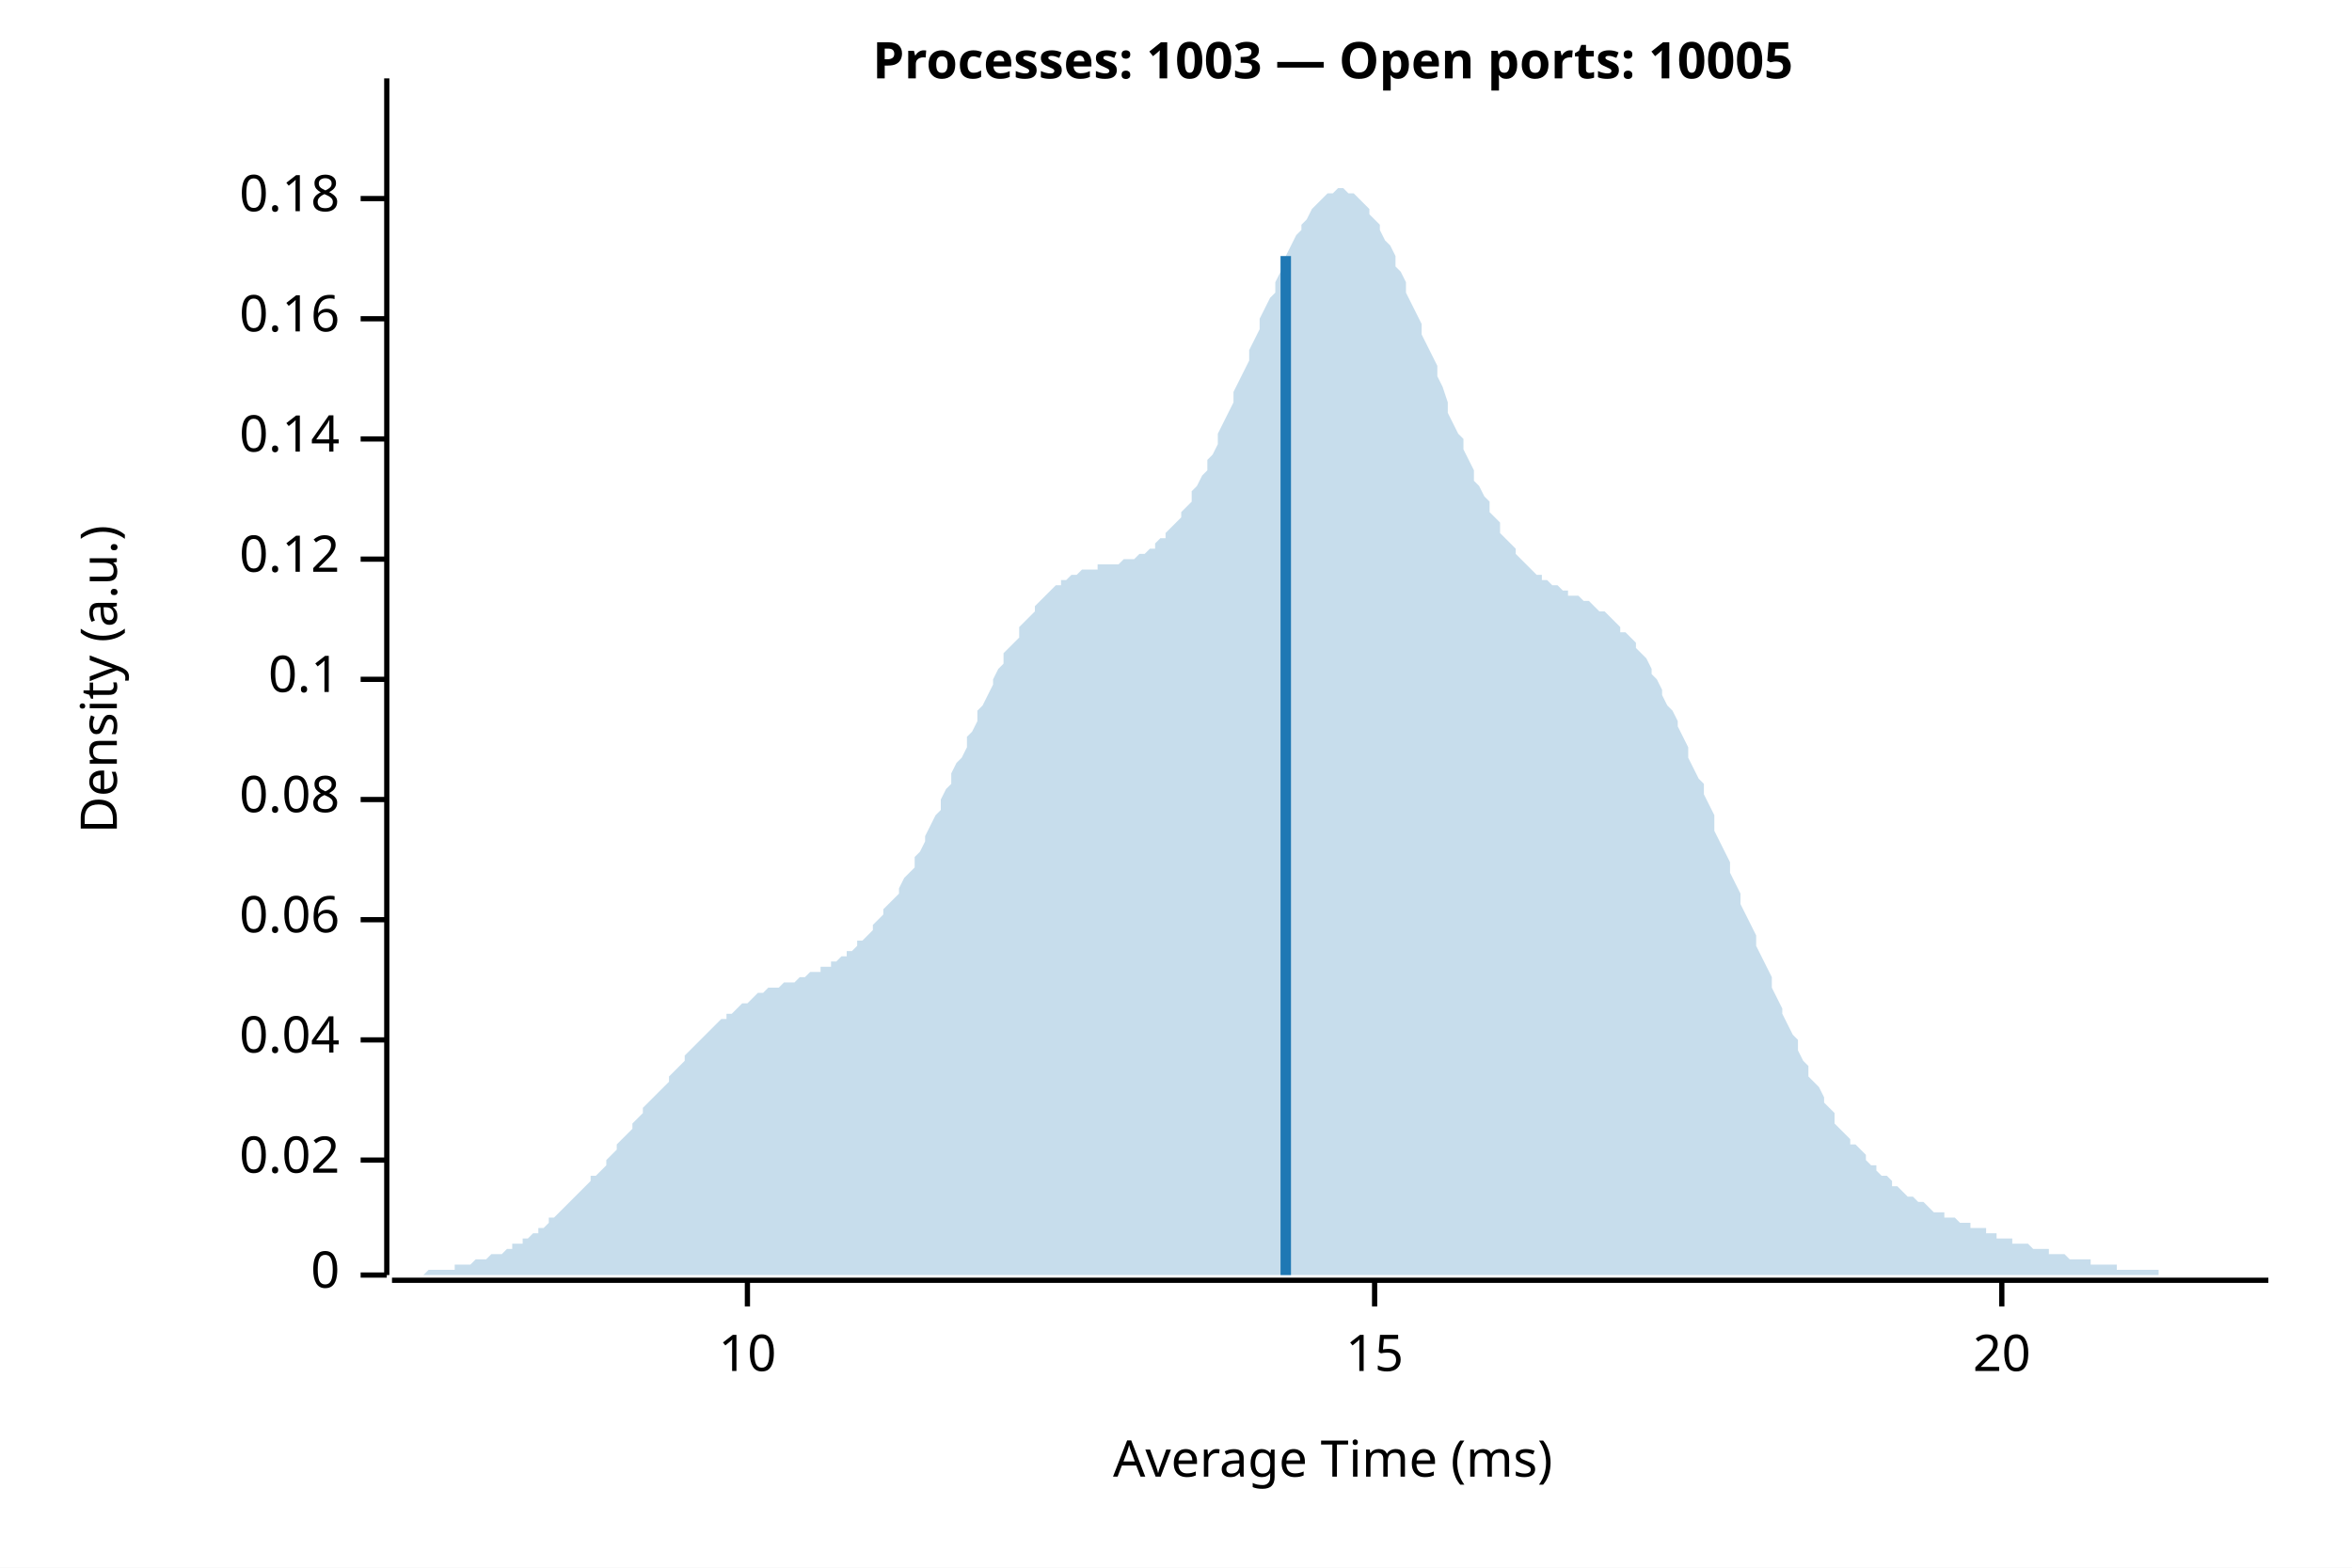
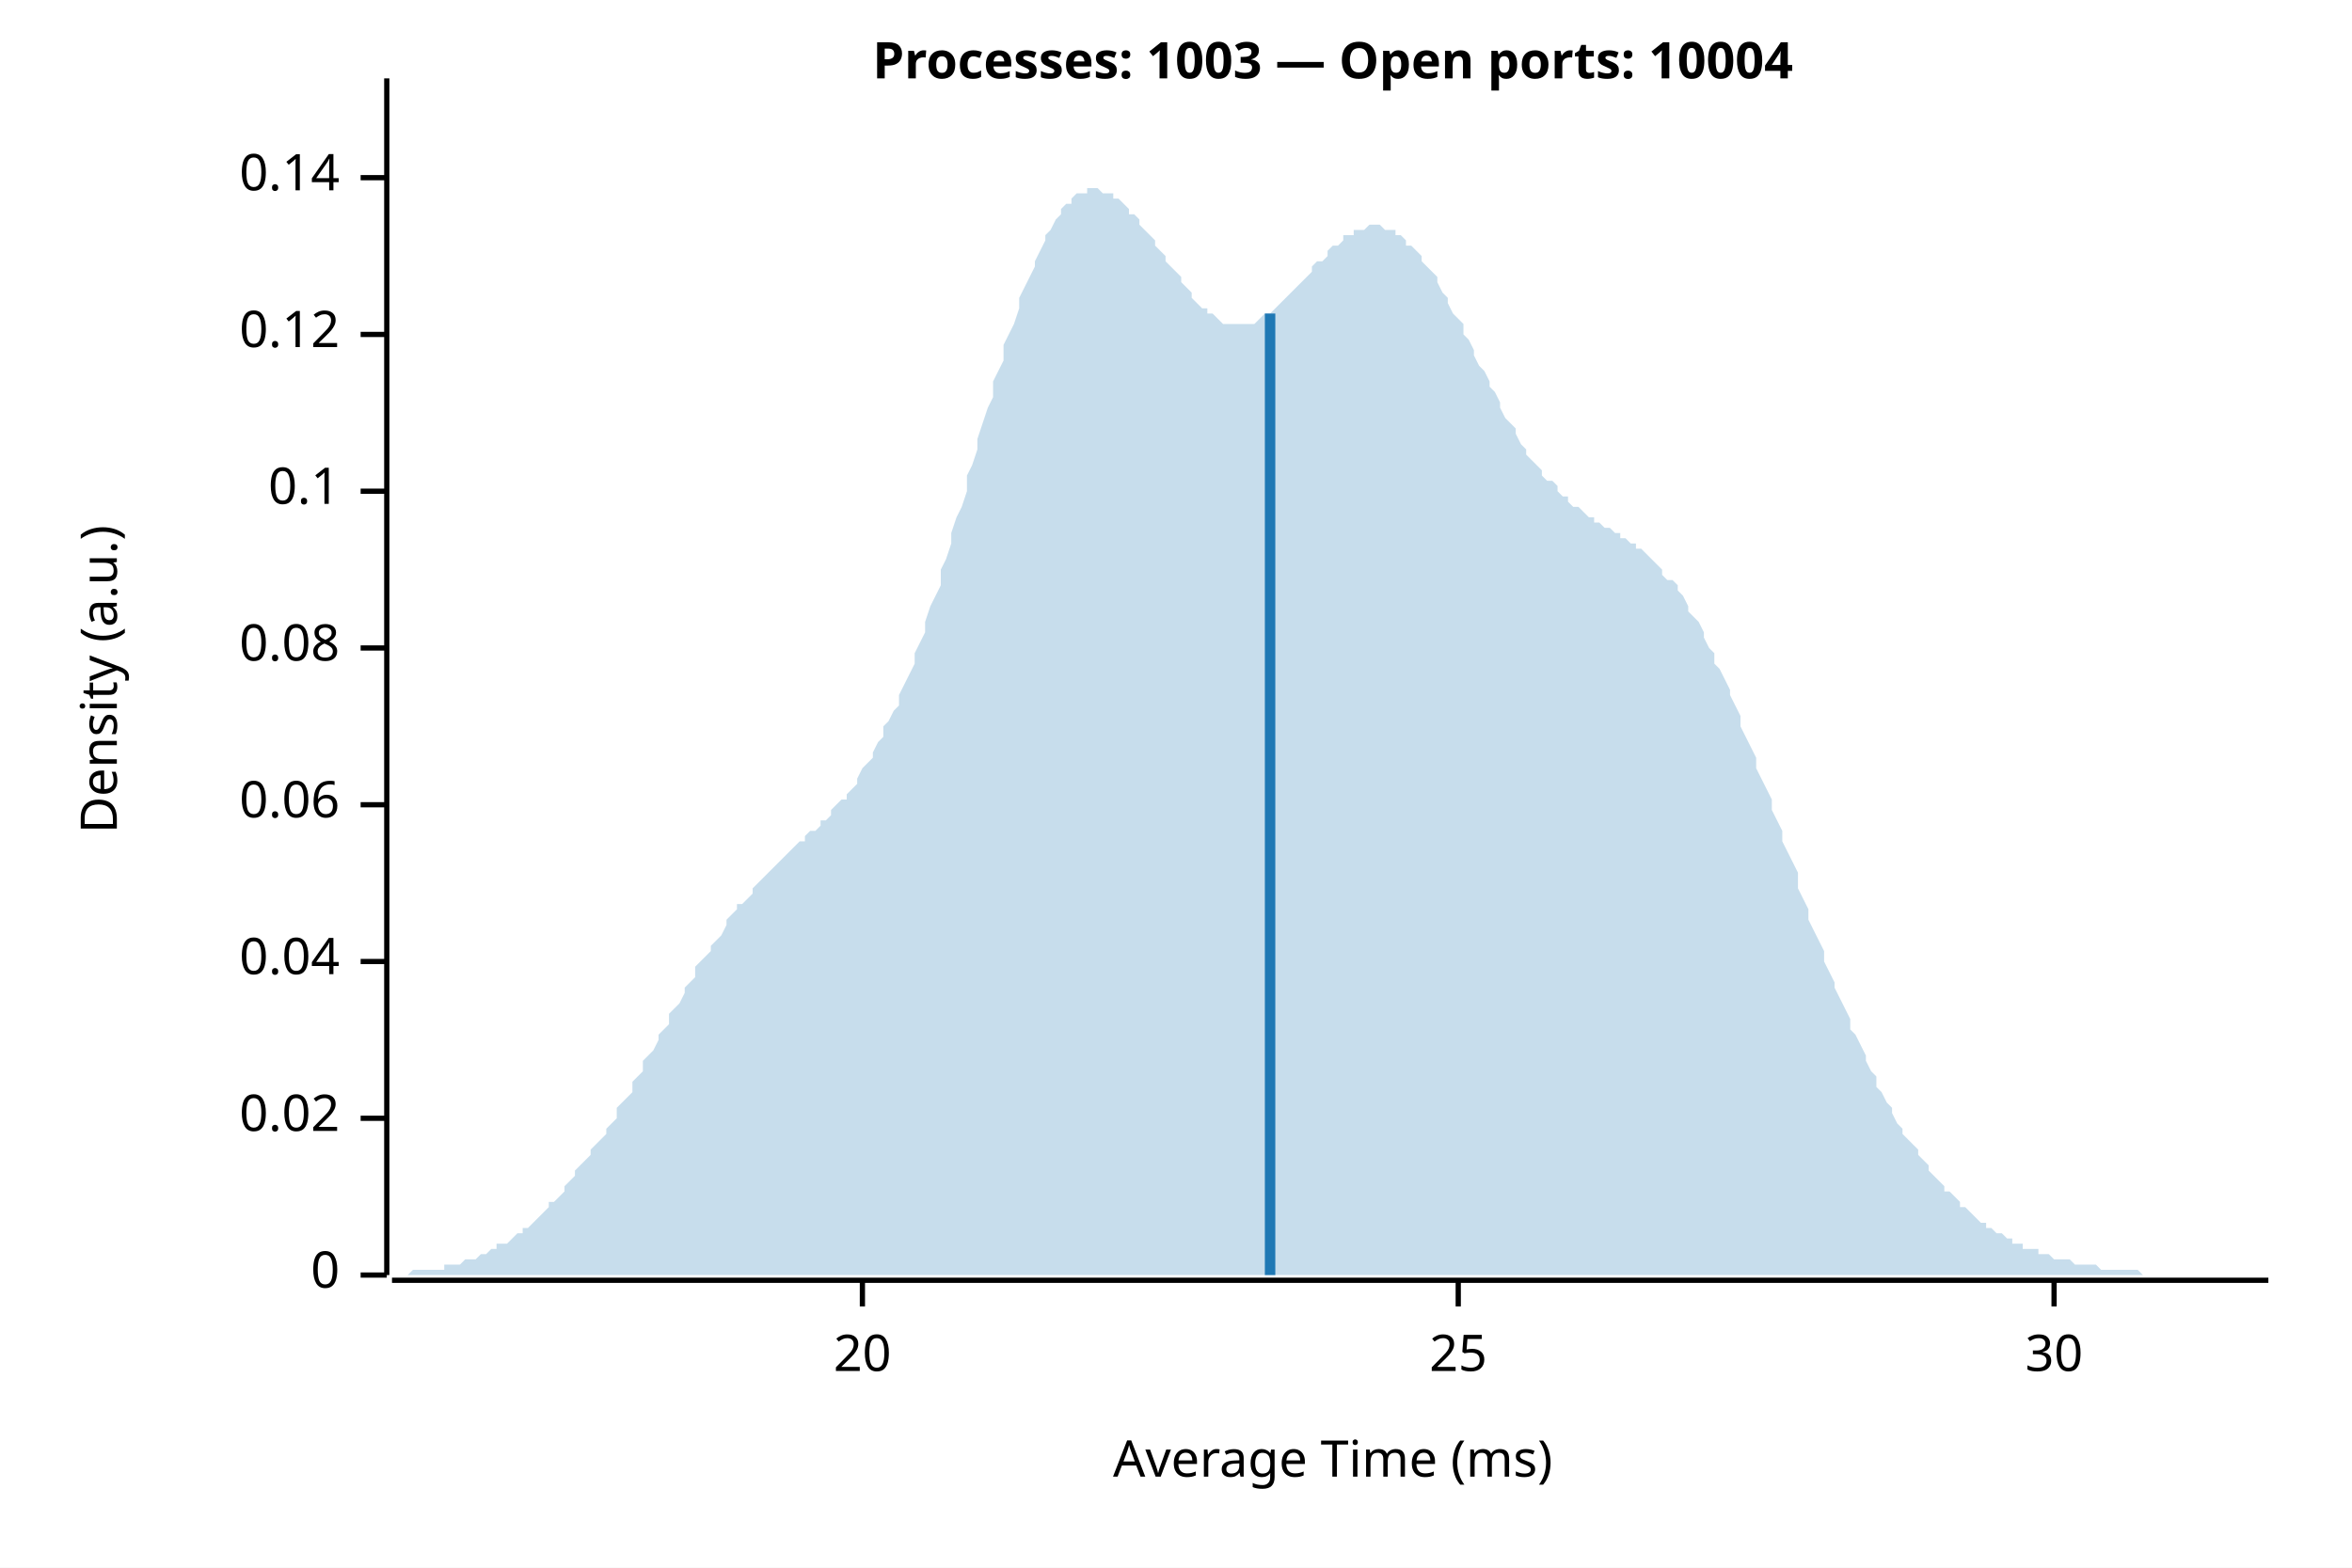
<svg xmlns="http://www.w3.org/2000/svg" width="450" height="300" viewBox="0 0 450 300">
  <rect width="100%" height="100%" fill="white" />
-   <text x="255" y="15" font-weight="bold" text-anchor="middle" font-family="sans-serif" font-size="9.677" opacity="1" fill="#000000">Processes: 1003 — Open ports: 10005</text>
+   <text x="255" y="15" font-weight="bold" text-anchor="middle" font-family="sans-serif" font-size="9.677" opacity="1" fill="#000000">Processes: 1003 — Open ports: 10004</text>
  <text x="15" y="130" dy="0.76em" text-anchor="middle" font-family="sans-serif" font-size="9.677" opacity="1" fill="#000000" transform="rotate(270, 15, 130)">
Density (a.u.)
</text>
  <text x="255" y="285" dy="-0.5ex" text-anchor="middle" font-family="sans-serif" font-size="9.677" opacity="1" fill="#000000">
Average Time (ms)
</text>
  <polyline fill="none" opacity="1" stroke="#000000" stroke-width="1" points="74,15 74,244 " />
  <text x="65" y="244" dy="0.5ex" text-anchor="end" font-family="sans-serif" font-size="9.677" opacity="1" fill="#000000">
0
</text>
  <polyline fill="none" opacity="1" stroke="#000000" stroke-width="1" points="69,244 74,244 " />
-   <text x="65" y="222" dy="0.5ex" text-anchor="end" font-family="sans-serif" font-size="9.677" opacity="1" fill="#000000">
+   <text x="65" y="214" dy="0.5ex" text-anchor="end" font-family="sans-serif" font-size="9.677" opacity="1" fill="#000000">
0.02
</text>
-   <polyline fill="none" opacity="1" stroke="#000000" stroke-width="1" points="69,222 74,222 " />
-   <text x="65" y="199" dy="0.5ex" text-anchor="end" font-family="sans-serif" font-size="9.677" opacity="1" fill="#000000">
+   <polyline fill="none" opacity="1" stroke="#000000" stroke-width="1" points="69,214 74,214 " />
+   <text x="65" y="184" dy="0.5ex" text-anchor="end" font-family="sans-serif" font-size="9.677" opacity="1" fill="#000000">
0.04
</text>
-   <polyline fill="none" opacity="1" stroke="#000000" stroke-width="1" points="69,199 74,199 " />
-   <text x="65" y="176" dy="0.5ex" text-anchor="end" font-family="sans-serif" font-size="9.677" opacity="1" fill="#000000">
+   <polyline fill="none" opacity="1" stroke="#000000" stroke-width="1" points="69,184 74,184 " />
+   <text x="65" y="154" dy="0.5ex" text-anchor="end" font-family="sans-serif" font-size="9.677" opacity="1" fill="#000000">
0.06
</text>
-   <polyline fill="none" opacity="1" stroke="#000000" stroke-width="1" points="69,176 74,176 " />
-   <text x="65" y="153" dy="0.5ex" text-anchor="end" font-family="sans-serif" font-size="9.677" opacity="1" fill="#000000">
+   <polyline fill="none" opacity="1" stroke="#000000" stroke-width="1" points="69,154 74,154 " />
+   <text x="65" y="124" dy="0.5ex" text-anchor="end" font-family="sans-serif" font-size="9.677" opacity="1" fill="#000000">
0.08
</text>
-   <polyline fill="none" opacity="1" stroke="#000000" stroke-width="1" points="69,153 74,153 " />
-   <text x="65" y="130" dy="0.5ex" text-anchor="end" font-family="sans-serif" font-size="9.677" opacity="1" fill="#000000">
+   <polyline fill="none" opacity="1" stroke="#000000" stroke-width="1" points="69,124 74,124 " />
+   <text x="65" y="94" dy="0.5ex" text-anchor="end" font-family="sans-serif" font-size="9.677" opacity="1" fill="#000000">
0.1
</text>
-   <polyline fill="none" opacity="1" stroke="#000000" stroke-width="1" points="69,130 74,130 " />
-   <text x="65" y="107" dy="0.5ex" text-anchor="end" font-family="sans-serif" font-size="9.677" opacity="1" fill="#000000">
+   <polyline fill="none" opacity="1" stroke="#000000" stroke-width="1" points="69,94 74,94 " />
+   <text x="65" y="64" dy="0.5ex" text-anchor="end" font-family="sans-serif" font-size="9.677" opacity="1" fill="#000000">
0.12
</text>
-   <polyline fill="none" opacity="1" stroke="#000000" stroke-width="1" points="69,107 74,107 " />
-   <text x="65" y="84" dy="0.5ex" text-anchor="end" font-family="sans-serif" font-size="9.677" opacity="1" fill="#000000">
+   <polyline fill="none" opacity="1" stroke="#000000" stroke-width="1" points="69,64 74,64 " />
+   <text x="65" y="34" dy="0.5ex" text-anchor="end" font-family="sans-serif" font-size="9.677" opacity="1" fill="#000000">
0.14
</text>
-   <polyline fill="none" opacity="1" stroke="#000000" stroke-width="1" points="69,84 74,84 " />
-   <text x="65" y="61" dy="0.5ex" text-anchor="end" font-family="sans-serif" font-size="9.677" opacity="1" fill="#000000">
- 0.16
- </text>
-   <polyline fill="none" opacity="1" stroke="#000000" stroke-width="1" points="69,61 74,61 " />
-   <text x="65" y="38" dy="0.5ex" text-anchor="end" font-family="sans-serif" font-size="9.677" opacity="1" fill="#000000">
- 0.18
- </text>
-   <polyline fill="none" opacity="1" stroke="#000000" stroke-width="1" points="69,38 74,38 " />
+   <polyline fill="none" opacity="1" stroke="#000000" stroke-width="1" points="69,34 74,34 " />
  <polyline fill="none" opacity="1" stroke="#000000" stroke-width="1" points="75,245 434,245 " />
-   <text x="143" y="255" dy="0.76em" text-anchor="middle" font-family="sans-serif" font-size="9.677" opacity="1" fill="#000000">
- 10
- </text>
-   <polyline fill="none" opacity="1" stroke="#000000" stroke-width="1" points="143,245 143,250 " />
-   <text x="263" y="255" dy="0.76em" text-anchor="middle" font-family="sans-serif" font-size="9.677" opacity="1" fill="#000000">
- 15
- </text>
-   <polyline fill="none" opacity="1" stroke="#000000" stroke-width="1" points="263,245 263,250 " />
-   <text x="383" y="255" dy="0.76em" text-anchor="middle" font-family="sans-serif" font-size="9.677" opacity="1" fill="#000000">
+   <text x="165" y="255" dy="0.76em" text-anchor="middle" font-family="sans-serif" font-size="9.677" opacity="1" fill="#000000">
20
</text>
-   <polyline fill="none" opacity="1" stroke="#000000" stroke-width="1" points="383,245 383,250 " />
-   <polygon opacity="0.25" fill="#1F78B4" points="75,244 75,244 76,244 77,244 77,244 78,244 79,244 80,244 80,244 81,244 82,243 82,243 83,243 84,243 85,243 85,243 86,243 87,243 87,242 88,242 89,242 90,242 90,242 91,241 92,241 92,241 93,241 94,240 95,240 95,240 96,240 97,239 98,239 98,238 99,238 100,238 100,237 101,237 102,236 103,236 103,235 104,235 105,234 105,233 106,233 107,232 108,231 108,231 109,230 110,229 110,229 111,228 112,227 113,226 113,225 114,225 115,224 116,223 116,222 117,221 118,220 118,219 119,218 120,217 121,216 121,215 122,214 123,213 123,212 124,211 125,210 126,209 126,209 127,208 128,207 128,206 129,205 130,204 131,203 131,202 132,201 133,200 133,200 134,199 135,198 136,197 136,197 137,196 138,195 139,195 139,194 140,194 141,193 141,193 142,192 143,192 144,191 144,191 145,190 146,190 146,190 147,189 148,189 149,189 149,189 150,188 151,188 151,188 152,188 153,187 154,187 154,187 155,186 156,186 157,186 157,185 158,185 159,185 159,184 160,184 161,183 162,183 162,182 163,182 164,181 164,180 165,180 166,179 167,178 167,177 168,176 169,175 169,174 170,173 171,172 172,171 172,170 173,168 174,167 175,166 175,164 176,163 177,161 177,160 178,158 179,156 180,155 180,153 181,151 182,150 182,148 183,146 184,145 185,143 185,141 186,140 187,138 187,136 188,135 189,133 190,131 190,130 191,128 192,127 192,125 193,124 194,123 195,122 195,120 196,119 197,118 198,117 198,116 199,115 200,114 200,114 201,113 202,112 203,112 203,111 204,111 205,110 205,110 206,110 207,109 208,109 208,109 209,109 210,109 210,108 211,108 212,108 213,108 213,108 214,108 215,107 216,107 216,107 217,107 218,106 218,106 219,106 220,105 221,105 221,104 222,103 223,103 223,102 224,101 225,100 226,99 226,98 227,97 228,96 228,94 229,93 230,91 231,90 231,88 232,87 233,85 233,83 234,81 235,79 236,77 236,75 237,73 238,71 239,69 239,67 240,65 241,63 241,61 242,59 243,57 244,56 244,54 245,52 246,50 246,49 247,47 248,45 249,44 249,43 250,42 251,40 251,40 252,39 253,38 254,37 254,37 255,37 256,36 257,36 257,36 258,37 259,37 259,37 260,38 261,39 262,40 262,41 263,42 264,43 264,44 265,46 266,47 267,49 267,51 268,52 269,54 269,56 270,58 271,60 272,62 272,64 273,66 274,68 275,70 275,72 276,74 277,77 277,79 278,81 279,83 280,84 280,86 281,88 282,90 282,92 283,93 284,95 285,96 285,98 286,99 287,100 287,102 288,103 289,104 290,105 290,106 291,107 292,108 292,108 293,109 294,110 295,110 295,111 296,111 297,112 298,112 298,112 299,113 300,113 300,114 301,114 302,114 303,115 303,115 304,115 305,116 305,116 306,117 307,117 308,118 308,118 309,119 310,120 310,121 311,121 312,122 313,123 313,124 314,125 315,126 316,128 316,129 317,130 318,132 318,133 319,135 320,136 321,138 321,139 322,141 323,143 323,145 324,147 325,149 326,150 326,152 327,154 328,156 328,159 329,161 330,163 331,165 331,167 332,169 333,171 333,173 334,175 335,177 336,179 336,181 337,183 338,185 339,187 339,189 340,191 341,193 341,194 342,196 343,198 344,199 344,201 345,203 346,204 346,206 347,207 348,208 349,210 349,211 350,212 351,213 351,215 352,216 353,217 354,218 354,219 355,219 356,220 357,221 357,222 358,223 359,223 359,224 360,225 361,225 362,226 362,227 363,227 364,228 364,228 365,229 366,229 367,230 367,230 368,230 369,231 369,231 370,232 371,232 372,232 372,233 373,233 374,233 375,234 375,234 376,234 377,234 377,235 378,235 379,235 380,235 380,236 381,236 382,236 382,237 383,237 384,237 385,237 385,238 386,238 387,238 387,238 388,238 389,239 390,239 390,239 391,239 392,239 392,240 393,240 394,240 395,240 395,240 396,241 397,241 398,241 398,241 399,241 400,241 400,242 401,242 402,242 403,242 403,242 404,242 405,242 405,243 406,243 407,243 408,243 408,243 409,243 410,243 410,243 411,243 412,243 413,243 413,244 414,244 415,244 416,244 416,244 417,244 418,244 418,244 419,244 420,244 421,244 421,244 422,244 423,244 423,244 424,244 425,244 426,244 426,244 427,244 428,244 428,244 429,244 430,244 431,244 431,244 432,244 433,244 434,244 434,244 75,244 " />
-   <polyline fill="none" opacity="1" stroke="#1F78B4" stroke-width="2" points="246,244 246,49 " />
+   <polyline fill="none" opacity="1" stroke="#000000" stroke-width="1" points="165,245 165,250 " />
+   <text x="279" y="255" dy="0.76em" text-anchor="middle" font-family="sans-serif" font-size="9.677" opacity="1" fill="#000000">
+ 25
+ </text>
+   <polyline fill="none" opacity="1" stroke="#000000" stroke-width="1" points="279,245 279,250 " />
+   <text x="393" y="255" dy="0.76em" text-anchor="middle" font-family="sans-serif" font-size="9.677" opacity="1" fill="#000000">
+ 30
+ </text>
+   <polyline fill="none" opacity="1" stroke="#000000" stroke-width="1" points="393,245 393,250 " />
+   <polygon opacity="0.25" fill="#1F78B4" points="75,244 75,244 76,244 77,244 77,244 78,244 79,243 80,243 80,243 81,243 82,243 82,243 83,243 84,243 85,243 85,242 86,242 87,242 87,242 88,242 89,241 90,241 90,241 91,241 92,240 92,240 93,240 94,239 95,239 95,238 96,238 97,238 98,237 98,237 99,236 100,236 100,235 101,235 102,234 103,233 103,233 104,232 105,231 105,230 106,230 107,229 108,228 108,227 109,226 110,225 110,224 111,223 112,222 113,221 113,220 114,219 115,218 116,217 116,216 117,215 118,214 118,212 119,211 120,210 121,209 121,207 122,206 123,205 123,203 124,202 125,201 126,199 126,198 127,197 128,196 128,194 129,193 130,192 131,190 131,189 132,188 133,187 133,185 134,184 135,183 136,182 136,181 137,180 138,179 139,177 139,176 140,175 141,174 141,173 142,173 143,172 144,171 144,170 145,169 146,168 146,168 147,167 148,166 149,165 149,165 150,164 151,163 151,163 152,162 153,161 154,161 154,160 155,159 156,159 157,158 157,157 158,157 159,156 159,155 160,154 161,153 162,153 162,152 163,151 164,150 164,149 165,147 166,146 167,145 167,144 168,142 169,141 169,139 170,138 171,136 172,135 172,133 173,131 174,129 175,127 175,125 176,123 177,121 177,119 178,116 179,114 180,112 180,109 181,107 182,104 182,102 183,99 184,97 185,94 185,91 186,89 187,86 187,84 188,81 189,78 190,76 190,73 191,71 192,69 192,66 193,64 194,62 195,59 195,57 196,55 197,53 198,51 198,50 199,48 200,46 200,45 201,44 202,42 203,41 203,40 204,39 205,39 205,38 206,37 207,37 208,37 208,36 209,36 210,36 210,36 211,37 212,37 213,37 213,38 214,38 215,39 216,40 216,41 217,41 218,42 218,43 219,44 220,45 221,46 221,47 222,48 223,49 223,50 224,51 225,52 226,53 226,54 227,55 228,56 228,57 229,58 230,59 231,59 231,60 232,60 233,61 233,61 234,62 235,62 236,62 236,62 237,62 238,62 239,62 239,62 240,62 241,61 241,61 242,60 243,60 244,59 244,59 245,58 246,57 246,57 247,56 248,55 249,54 249,54 250,53 251,52 251,51 252,50 253,50 254,49 254,48 255,47 256,47 257,46 257,45 258,45 259,45 259,44 260,44 261,44 262,43 262,43 263,43 264,43 264,43 265,44 266,44 267,44 267,45 268,45 269,46 269,47 270,47 271,48 272,49 272,50 273,51 274,52 275,53 275,54 276,56 277,57 277,58 278,60 279,61 280,62 280,64 281,65 282,67 282,68 283,70 284,71 285,73 285,74 286,75 287,77 287,78 288,80 289,81 290,82 290,83 291,85 292,86 292,87 293,88 294,89 295,90 295,91 296,92 297,92 298,93 298,94 299,95 300,95 300,96 301,97 302,97 303,98 303,98 304,99 305,99 305,100 306,100 307,101 308,101 308,101 309,102 310,102 310,103 311,103 312,104 313,104 313,105 314,105 315,106 316,107 316,107 317,108 318,109 318,110 319,111 320,111 321,112 321,113 322,114 323,116 323,117 324,118 325,119 326,121 326,122 327,124 328,125 328,127 329,128 330,130 331,132 331,133 332,135 333,137 333,139 334,141 335,143 336,145 336,147 337,149 338,151 339,153 339,155 340,157 341,159 341,161 342,163 343,165 344,167 344,170 345,172 346,174 346,176 347,178 348,180 349,182 349,184 350,186 351,188 351,189 352,191 353,193 354,195 354,197 355,198 356,200 357,202 357,203 358,205 359,206 359,208 360,209 361,211 362,212 362,213 363,215 364,216 364,217 365,218 366,219 367,220 367,221 368,222 369,223 369,224 370,225 371,226 372,227 372,228 373,228 374,229 375,230 375,231 376,231 377,232 377,232 378,233 379,234 380,234 380,235 381,235 382,236 382,236 383,236 384,237 385,237 385,238 386,238 387,238 387,239 388,239 389,239 390,239 390,240 391,240 392,240 392,240 393,241 394,241 395,241 395,241 396,241 397,242 398,242 398,242 399,242 400,242 400,242 401,242 402,243 403,243 403,243 404,243 405,243 405,243 406,243 407,243 408,243 408,243 409,243 410,244 410,244 411,244 412,244 413,244 413,244 414,244 415,244 416,244 416,244 417,244 418,244 418,244 419,244 420,244 421,244 421,244 422,244 423,244 423,244 424,244 425,244 426,244 426,244 427,244 428,244 428,244 429,244 430,244 431,244 431,244 432,244 433,244 434,244 434,244 75,244 " />
+   <polyline fill="none" opacity="1" stroke="#1F78B4" stroke-width="2" points="243,244 243,60 " />
</svg>
